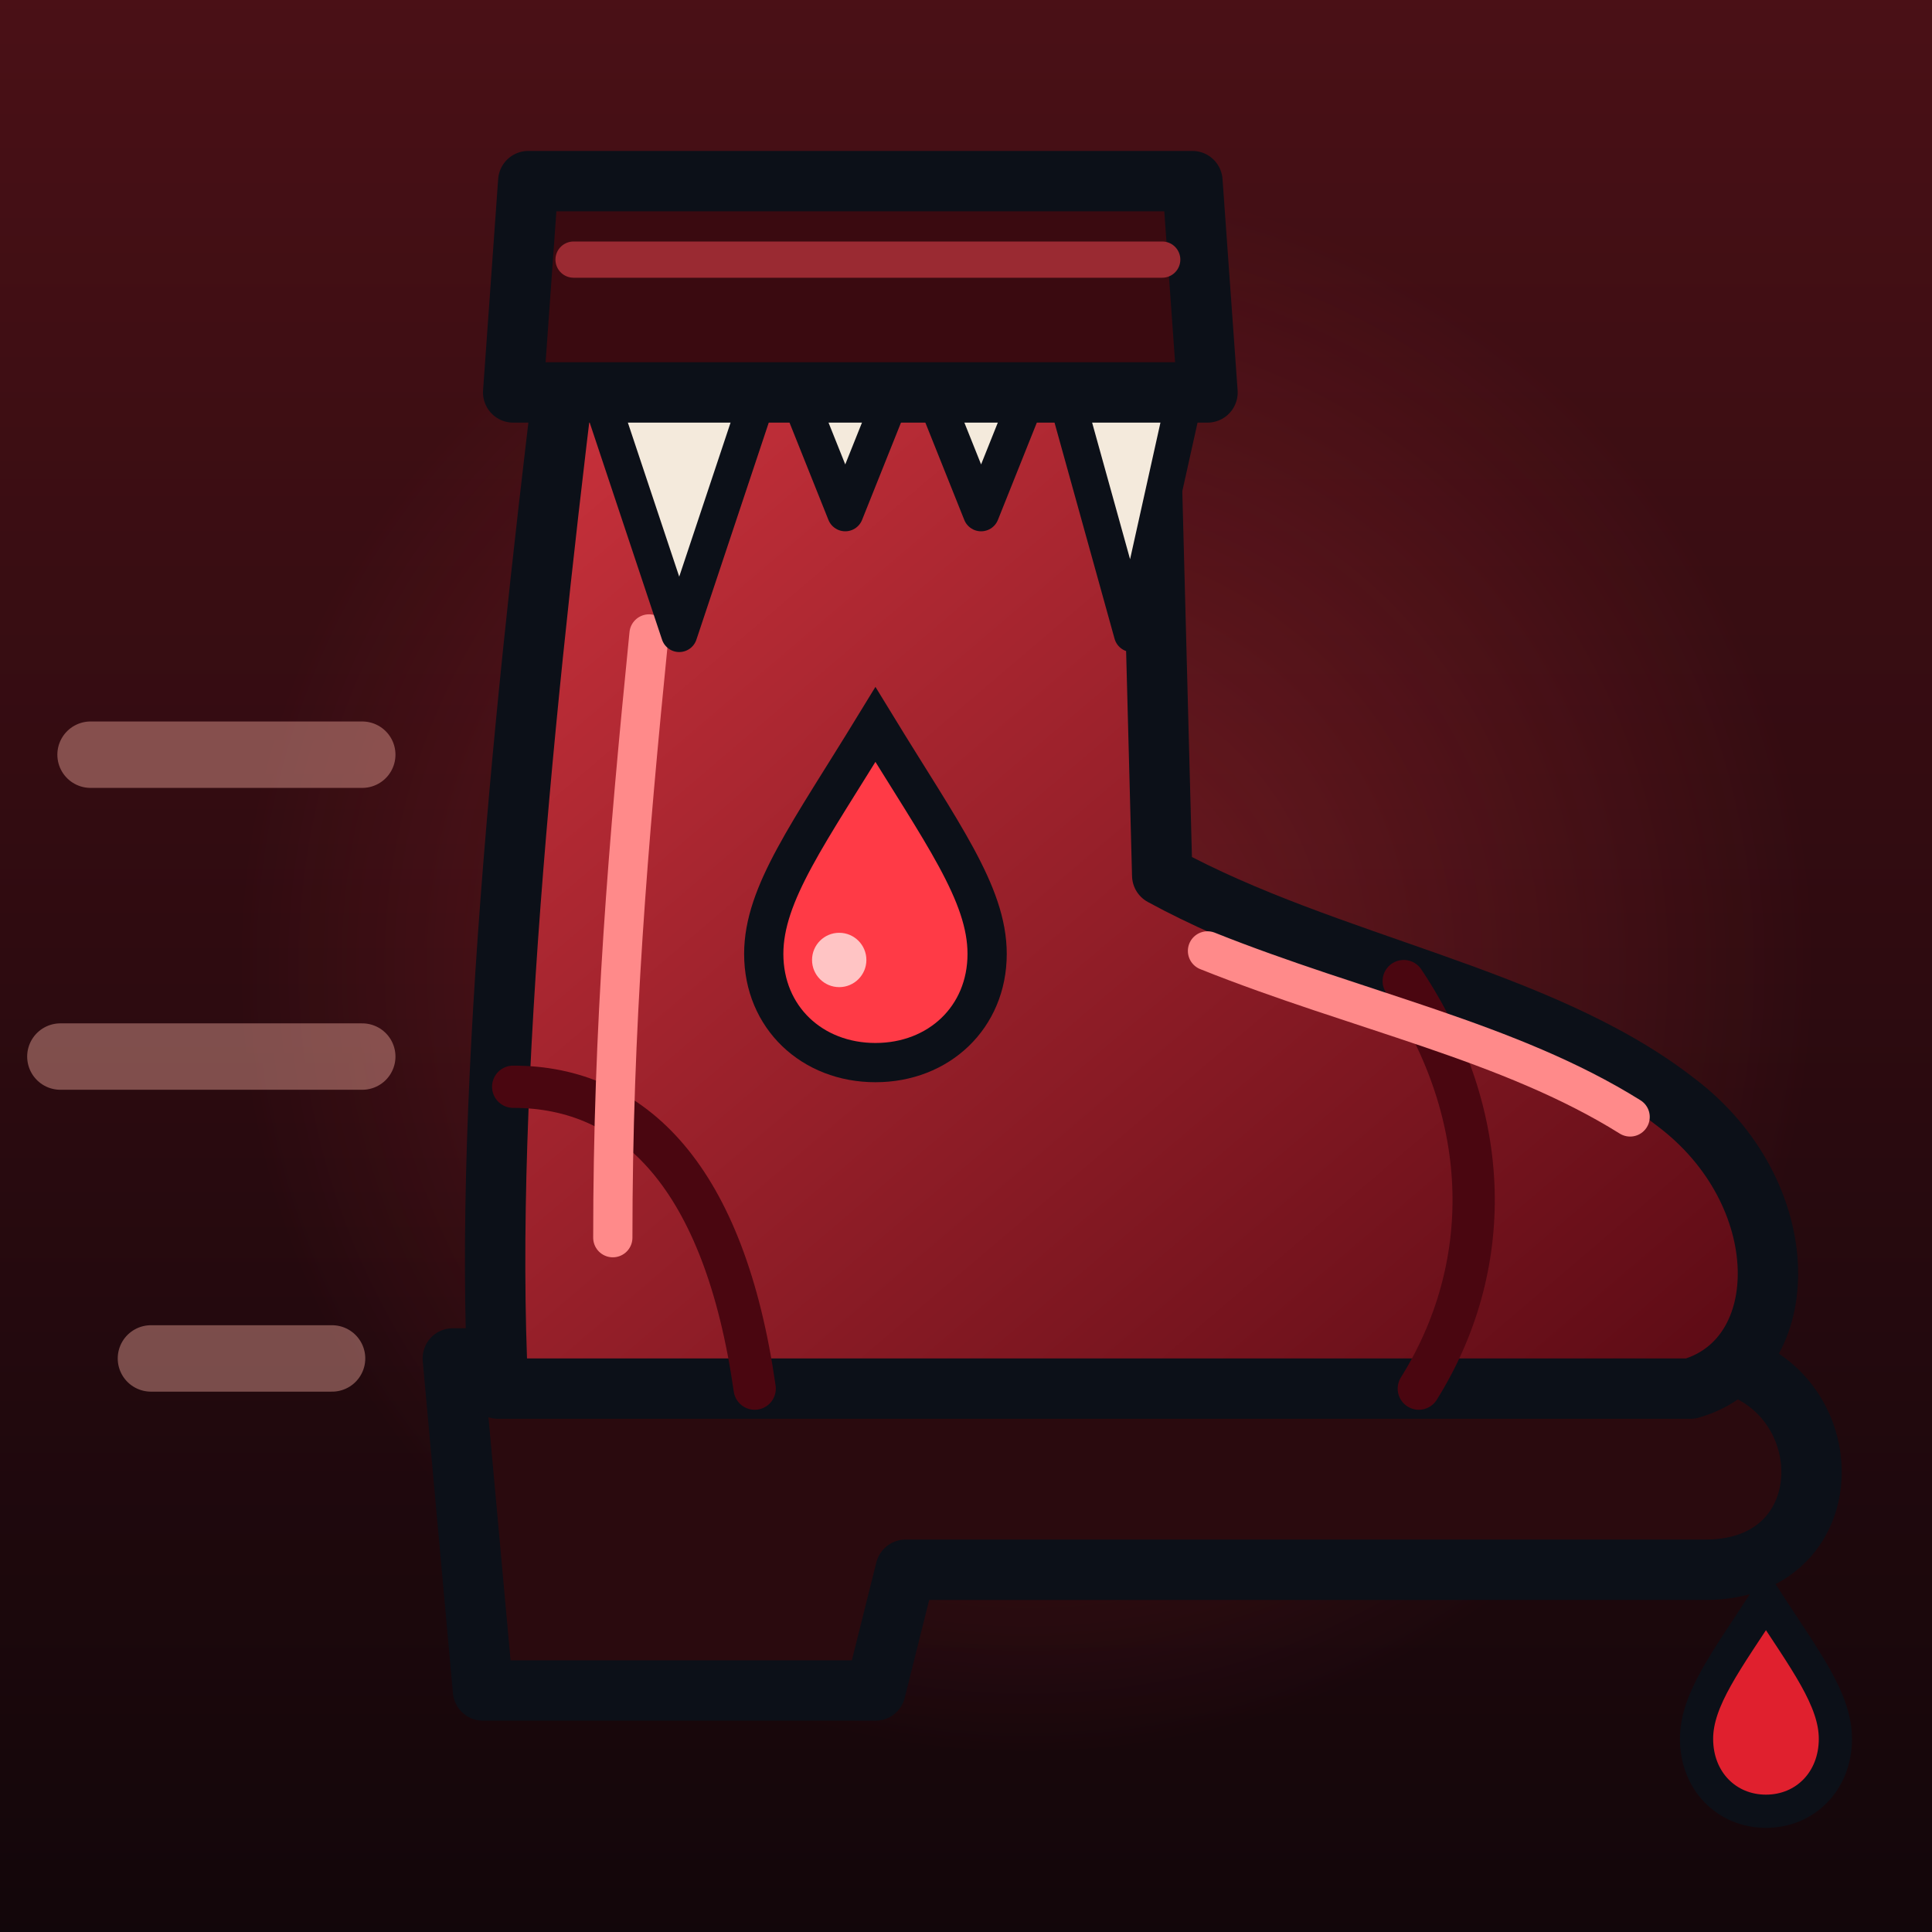
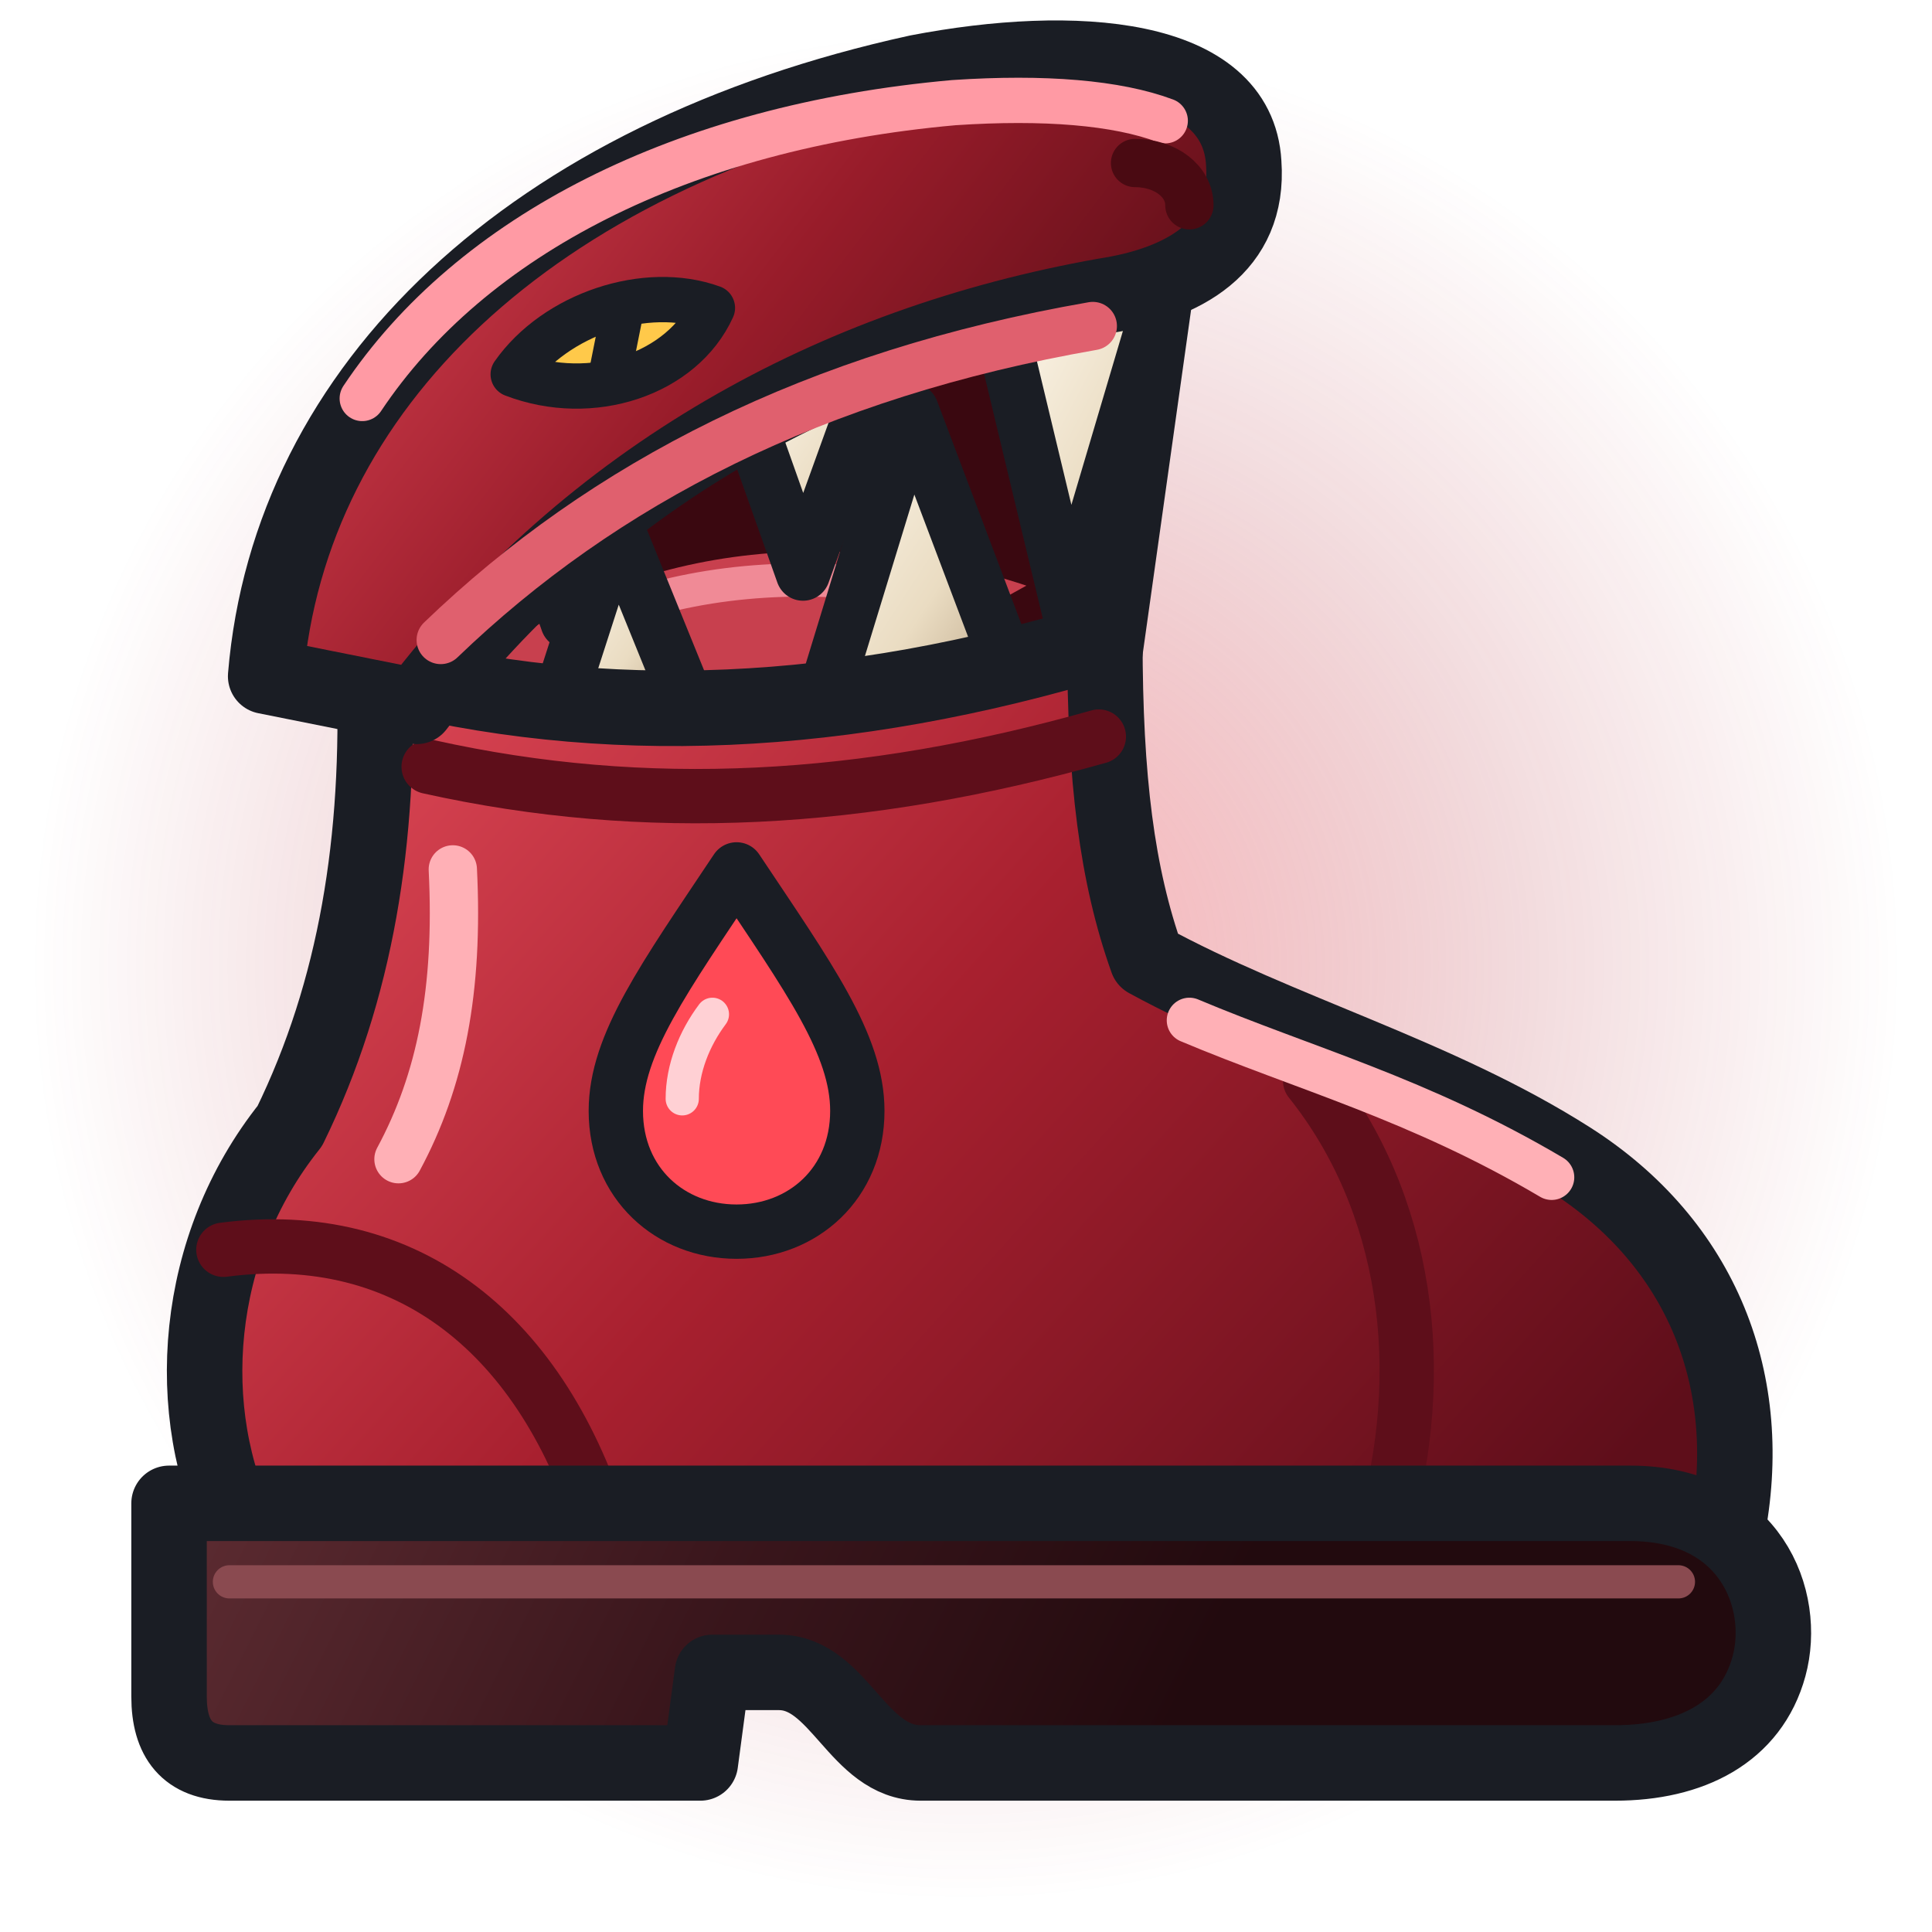
<svg xmlns="http://www.w3.org/2000/svg" width="128" height="128" viewBox="0 0 64 64">
  <defs>
-     <linearGradient id="bg" x1="0" y1="0" x2="0" y2="1">
-       <stop offset="0" stop-color="#4a1016" />
-       <stop offset="1" stop-color="#12060a" />
+     <radialGradient id="aura" cx="32" cy="32" r="31" gradientUnits="userSpaceOnUse">
+       <stop offset="0" stop-color="#ff5a64" stop-opacity="0.45" />
+       <stop offset="0.6" stop-color="#b0202e" stop-opacity="0.16" />
+       <stop offset="1" stop-color="#b0202e" stop-opacity="0" />
+     </radialGradient>
+     <linearGradient id="leather" x1="14" y1="16" x2="54" y2="52" gradientUnits="userSpaceOnUse">
+       <stop offset="0" stop-color="#e8505e" />
+       <stop offset="0.5" stop-color="#a8202f" />
+       <stop offset="1" stop-color="#5e0e1a" />
    </linearGradient>
-     <radialGradient id="glow">
-       <stop offset="0" stop-color="#ff3a46" stop-opacity="0.32" />
-       <stop offset="1" stop-color="#ff3a46" stop-opacity="0" />
-     </radialGradient>
-     <linearGradient id="leather" x1="0" y1="0" x2="1" y2="1">
-       <stop offset="0" stop-color="#d0343e" />
-       <stop offset="1" stop-color="#5a0a14" />
+     <linearGradient id="jaw" x1="14" y1="2" x2="40" y2="22" gradientUnits="userSpaceOnUse">
+       <stop offset="0" stop-color="#e04656" />
+       <stop offset="0.5" stop-color="#981c2a" />
+       <stop offset="1" stop-color="#4a0a12" />
+     </linearGradient>
+     <linearGradient id="fang" x1="0" y1="0" x2="1" y2="1">
+       <stop offset="0" stop-color="#fffaf0" />
+       <stop offset="0.6" stop-color="#eadcc2" />
+       <stop offset="1" stop-color="#b8a284" />
+     </linearGradient>
+     <linearGradient id="sole" x1="12" y1="48" x2="40" y2="62" gradientUnits="userSpaceOnUse">
+       <stop offset="0" stop-color="#5a2a30" />
+       <stop offset="0.5" stop-color="#3a161c" />
+       <stop offset="1" stop-color="#220a0e" />
    </linearGradient>
  </defs>
-   <rect width="64" height="64" fill="url(#bg)" />
-   <circle cx="34" cy="32" r="26" fill="url(#glow)" />
-   <path d="M 3 25 L 12 25 M 2 35 L 12 35 M 5 45 L 11 45" stroke="#ffb4a8" stroke-width="2.2" stroke-linecap="round" opacity="0.4" />
-   <path d="M 15 45 L 56 45 C 61 45 61.5 52 56.5 52 L 30 52 L 29 56 L 16 56 Z" fill="#2a0a0e" stroke="#0c1018" stroke-width="2" stroke-linejoin="round" />
-   <path d="M 19 10 L 38 10 L 38.5 29 C 44 32 51 33 55.5 36.5 C 59.5 39.5 59.5 45 56 46 L 16.5 46 C 16 36 17.5 22 19 10 Z" fill="url(#leather)" stroke="#0c1018" stroke-width="2" stroke-linejoin="round" />
-   <path d="M 46.5 32.5 C 49.5 37 49.5 42 47 46 M 17 36 C 21 36 24 39 25 46" fill="none" stroke="#4a0610" stroke-width="1.4" stroke-linecap="round" />
-   <path d="M 21.5 21 C 20.8 28 20.3 34 20.3 41 M 40 31.5 C 45 33.5 50 34.5 54 37" fill="none" stroke="#ff8a8a" stroke-width="1.3" stroke-linecap="round" />
-   <path d="M 29 24 C 31.2 27.6 32.7 29.6 32.7 31.6 C 32.7 33.7 31.1 35.2 29 35.2 C 26.9 35.2 25.3 33.7 25.3 31.6 C 25.3 29.6 26.8 27.6 29 24 Z" fill="#ff3a46" stroke="#0c1018" stroke-width="1.3" />
-   <circle cx="27.8" cy="31.8" r="0.9" fill="#ffc4c4" />
-   <path d="M 19.5 12 L 22.5 21 L 25.5 12 Z M 26 12 L 28 17 L 30 12 Z M 30.5 12 L 32.5 17 L 34.5 12 Z M 35 12 L 37.5 21 L 39.5 12 Z" fill="#f4eadc" stroke="#0c1018" stroke-width="1.2" stroke-linejoin="round" />
-   <path d="M 17.5 6 L 39.5 6 L 40 13 L 17 13 Z" fill="#3a0a10" stroke="#0c1018" stroke-width="2" stroke-linejoin="round" />
-   <path d="M 19 8.6 L 38.5 8.6" stroke="#9a2a32" stroke-width="1.2" stroke-linecap="round" />
-   <path d="M 58.5 53 C 59.8 55 60.8 56.3 60.8 57.6 C 60.8 59 59.8 60 58.5 60 C 57.2 60 56.2 59 56.2 57.6 C 56.2 56.3 57.2 55 58.5 53 Z" fill="#e0202e" stroke="#0c1018" stroke-width="1.1" />
+   <circle cx="32" cy="32" r="31" fill="url(#aura)" />
+   <g transform="translate(-4 0.8)">
+     <path d="M 16 21.4 C 22 14.6 31 9.6 42.4 8 L 40.6 20.8 C 32 23 24 23.4 16 21.4 Z" fill="#3a0810" stroke="#1a1d24" stroke-width="2.5" stroke-linejoin="round" />
+     <path d="M 19.6 21.6 C 24 17.4 31.4 16.4 38 18.6 C 32.4 21.8 25.6 22.8 19.6 21.6 Z" fill="#c8404e" />
+     <path d="M 24 19.6 C 27 18.4 30.4 18.2 33.4 18.6" fill="none" stroke="#f08a96" stroke-width="1.1" stroke-linecap="round" />
+     <g fill="url(#fang)" stroke="#1a1d24" stroke-width="1.8" stroke-linejoin="round">
+       <path d="M 31.2 22.6 L 34.2 12.8 L 37.6 21.8 Z" />
+       <path d="M 22.4 22.8 L 24.4 16.6 L 27 23 Z" />
+     </g>
+     <path d="M 16.4 21.4 C 24 23.4 32 23 40.6 20.4 C 40.6 25 41 28.2 42 31 C 46.4 33.4 51.6 34.8 56 37.6 C 60.4 40.4 62.2 45 61.2 50 L 12 50 C 10 46 10.4 40.5 13.6 36.5 C 15.8 32 16.6 27 16.4 21.4 Z" fill="url(#leather)" stroke="#1a1d24" stroke-width="2.5" stroke-linejoin="round" />
+     <path d="M 18.2 24.6 C 25.4 26.2 32.6 25.8 40.4 23.6" fill="none" stroke="#5e0e1a" stroke-width="1.8" stroke-linecap="round" />
+     <path d="M 11.4 40.6 C 17.5 39.8 22 43.4 24 50" fill="none" stroke="#5e0e1a" stroke-width="1.8" stroke-linecap="round" />
+     <path d="M 47.4 35 C 50.6 39 51.4 44.6 49.8 50" fill="none" stroke="#5e0e1a" stroke-width="1.8" stroke-linecap="round" />
+     <path d="M 19 28 C 19.2 32 18.6 35 17.2 37.6" fill="none" stroke="#ffb0b6" stroke-width="1.6" stroke-linecap="round" />
+     <path d="M 43.4 33 C 47.2 34.6 51 35.6 55.4 38.2" fill="none" stroke="#ffb0b6" stroke-width="1.5" stroke-linecap="round" />
+     <g fill="url(#fang)" stroke="#1a1d24" stroke-width="1.8" stroke-linejoin="round">
+       <path d="M 37 9.4 L 39.4 19.4 L 42.6 8.6 Z" />
+       <path d="M 28.4 12 L 30.6 18.2 L 33.2 11 Z" />
+       <path d="M 21.4 15.8 L 22.8 19.8 L 25 14.6 Z" />
+     </g>
+     <path d="M 12.8 21.6 C 13.6 12 21.6 4.4 34.4 1.6 C 39.6 0.6 45 1 45.2 4.6 C 45.4 7.4 43.2 8.6 40.6 9 C 31.6 10.6 23.6 15 17.8 22.6 Z" fill="url(#jaw)" stroke="#1a1d24" stroke-width="2.5" stroke-linejoin="round" />
+     <path d="M 18.6 20.4 C 24 15.2 31 11.6 40.2 10" fill="none" stroke="#e0606e" stroke-width="1.6" stroke-linecap="round" />
+     <path d="M 16 12.4 C 19.6 7 26.6 3.4 35.6 2.6 C 38.6 2.4 41 2.6 42.6 3.2" fill="none" stroke="#ff9aa4" stroke-width="1.5" stroke-linecap="round" />
+     <path d="M 41.6 4.6 C 42.6 4.6 43.4 5.2 43.4 6" fill="none" stroke="#4a0a12" stroke-width="1.6" stroke-linecap="round" />
+     <path d="M 21 11.6 C 22.4 9.6 25.4 8.6 27.6 9.4 C 26.6 11.6 23.6 12.6 21 11.6 Z" fill="#ffc94a" stroke="#1a1d24" stroke-width="1.5" stroke-linejoin="round" />
+     <path d="M 24.6 9.6 L 24.2 11.6" stroke="#1a1d24" stroke-width="1.4" stroke-linecap="round" />
+     <path d="M 28.4 28 C 30.8 31.6 32.4 33.8 32.4 36 C 32.4 38.4 30.6 40 28.4 40 C 26.2 40 24.4 38.4 24.4 36 C 24.4 33.8 26 31.6 28.4 28 Z" fill="#ff4a56" stroke="#1a1d24" stroke-width="1.8" stroke-linejoin="round" />
+     <path d="M 26.6 35.6 C 26.6 34.6 27 33.6 27.6 32.8" fill="none" stroke="#ffd0d4" stroke-width="1.1" stroke-linecap="round" />
+     <path d="M 9.6 49 L 58 49 C 62 49 63.2 52.2 62.6 54.4 C 62 56.6 60 57.6 57.5 57.6 L 34.5 57.6 C 32.4 57.6 31.8 54.6 29.8 54.6 L 27.6 54.6 L 27.2 57.6 L 11.6 57.6 C 10.2 57.6 9.6 56.8 9.6 55.4 Z" fill="url(#sole)" stroke="#1a1d24" stroke-width="2.5" stroke-linejoin="round" />
+     <path d="M 11.6 51.6 L 59.6 51.6" stroke="#8a4a50" stroke-width="1.1" stroke-linecap="round" />
+   </g>
</svg>
